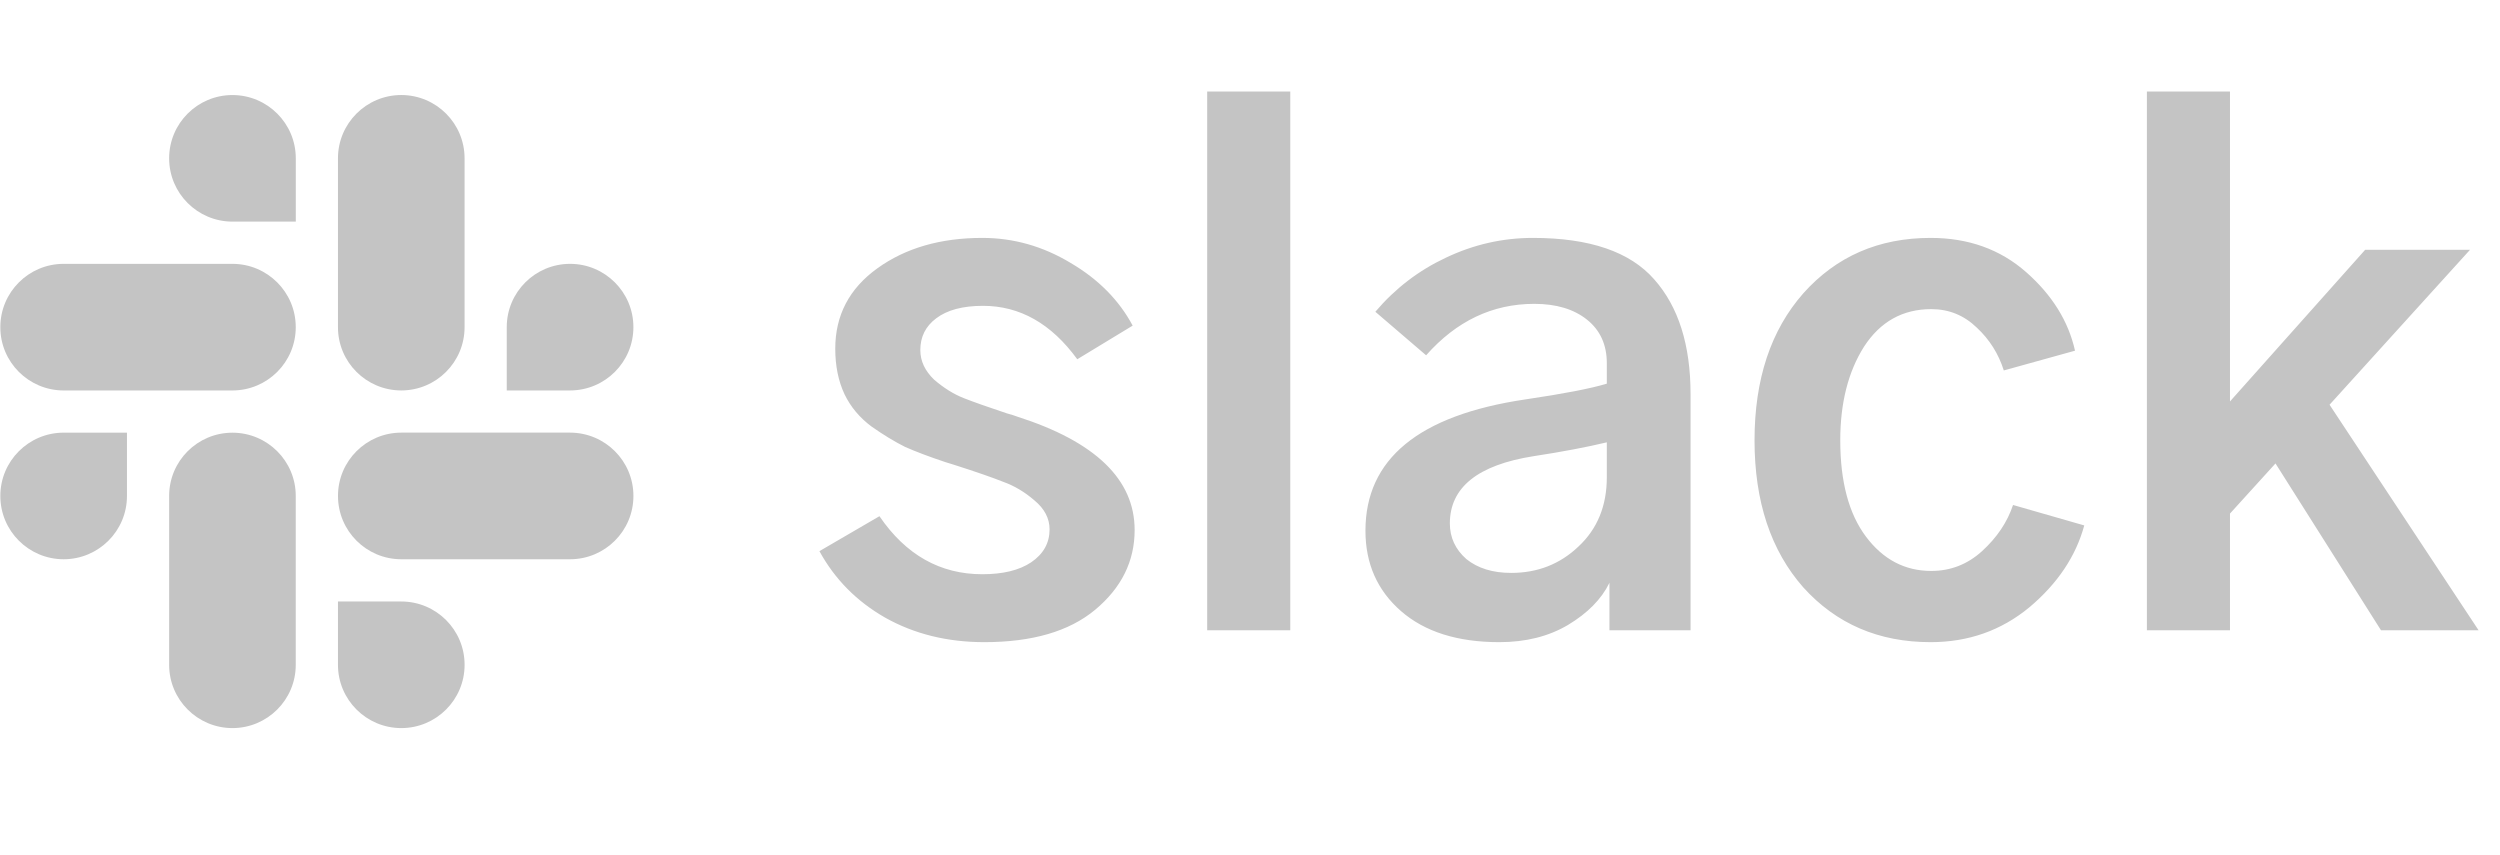
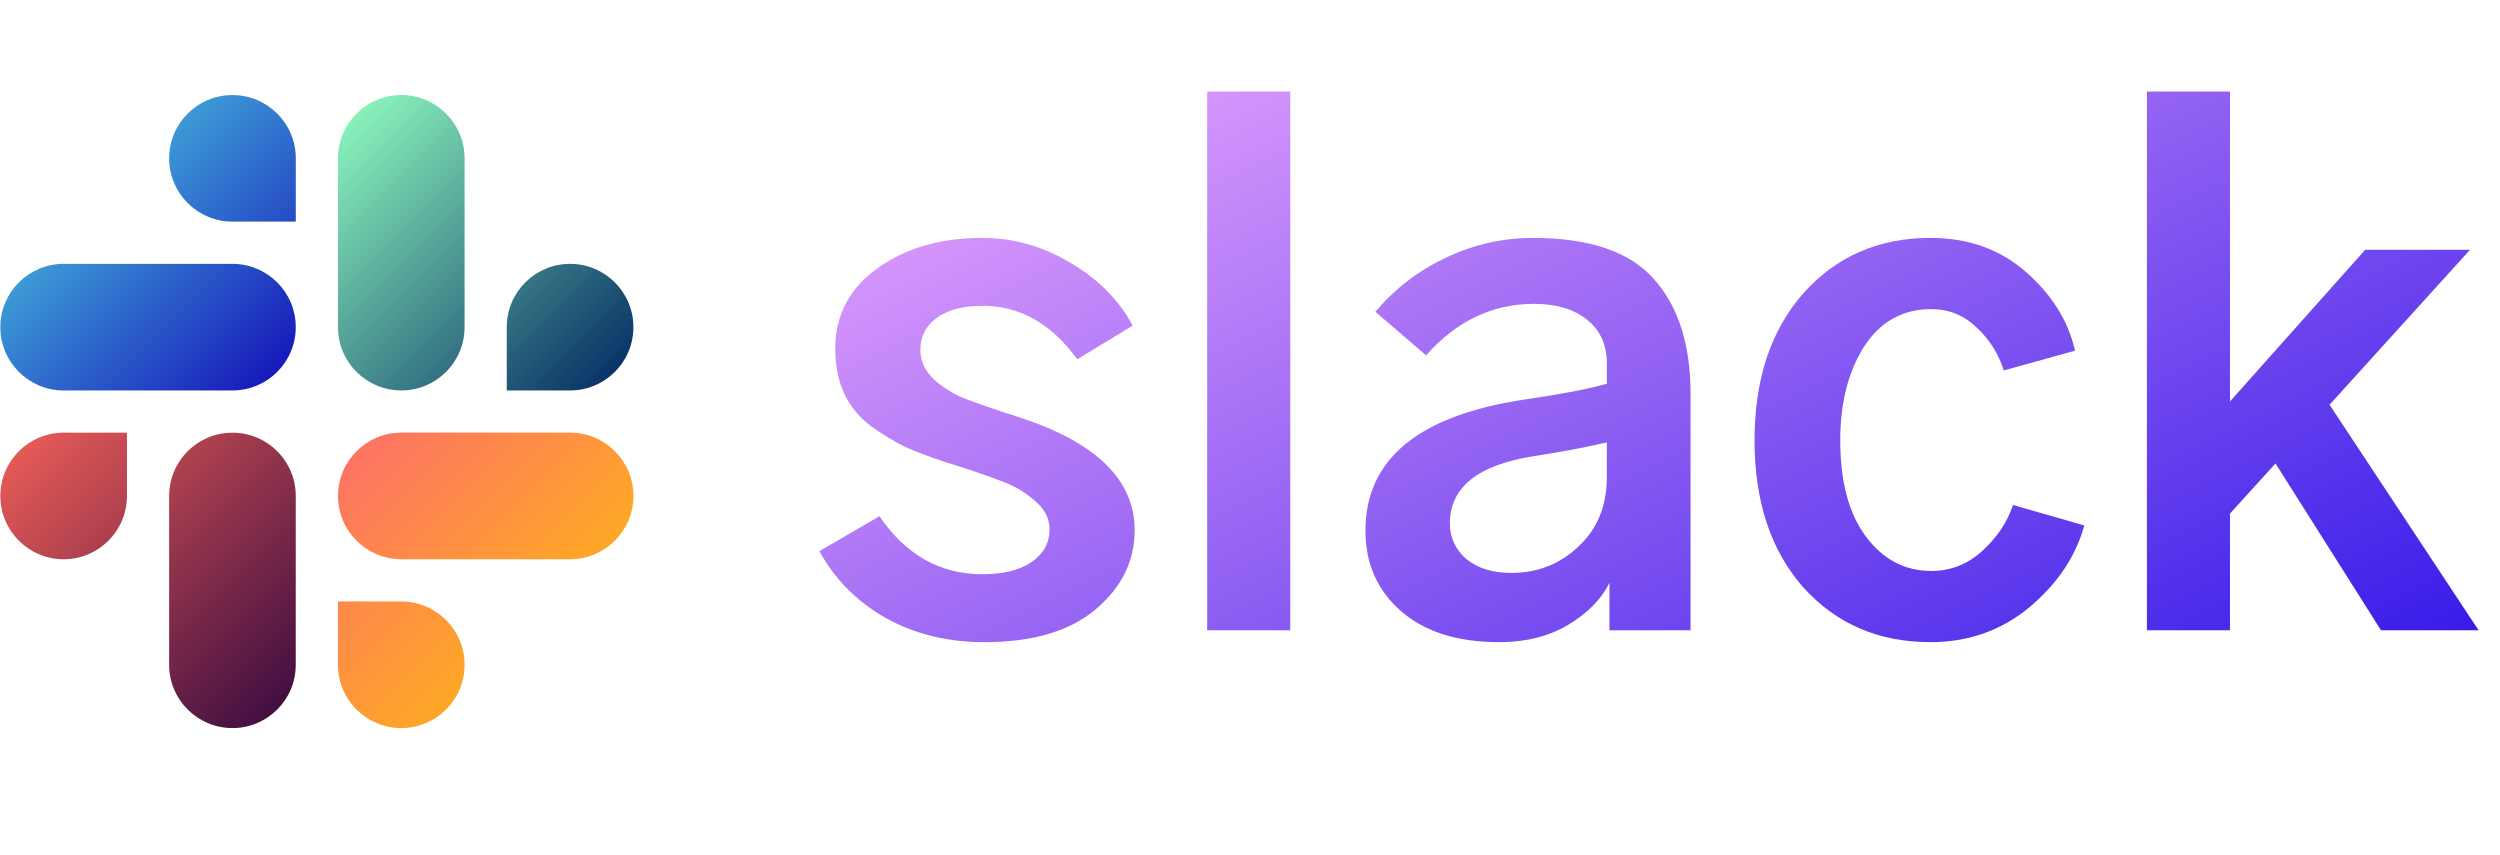
<svg xmlns="http://www.w3.org/2000/svg" width="117" height="40" viewBox="0 0 117 40" fill="none">
-   <path fill-rule="evenodd" clip-rule="evenodd" d="M10.878 4.448C9.241 4.449 7.915 5.775 7.916 7.41C7.915 9.044 9.242 10.37 10.88 10.372H13.843V7.411C13.844 5.776 12.517 4.45 10.878 4.448C10.88 4.448 10.88 4.448 10.878 4.448V4.448ZM10.878 12.348H2.979C1.341 12.349 0.014 13.676 0.016 15.31C0.013 16.945 1.34 18.271 2.978 18.274H10.878C12.516 18.272 13.843 16.946 13.841 15.311C13.843 13.676 12.516 12.349 10.878 12.348Z" fill="#C4C4C4" />
-   <path fill-rule="evenodd" clip-rule="evenodd" d="M29.643 15.31C29.644 13.676 28.317 12.349 26.68 12.348C25.042 12.349 23.715 13.676 23.716 15.31V18.273H26.68C28.317 18.272 29.644 16.946 29.643 15.31ZM21.742 15.31V7.41C21.743 5.776 20.418 4.45 18.78 4.447C17.142 4.449 15.816 5.775 15.817 7.41V15.31C15.814 16.945 17.141 18.271 18.779 18.273C20.416 18.272 21.743 16.946 21.742 15.31Z" fill="#C4C4C4" />
-   <path fill-rule="evenodd" clip-rule="evenodd" d="M18.78 34.075C20.418 34.073 21.744 32.747 21.743 31.113C21.744 29.478 20.418 28.151 18.78 28.15H15.817V31.113C15.816 32.746 17.142 34.072 18.78 34.075ZM18.78 26.173H26.681C28.318 26.172 29.645 24.845 29.644 23.211C29.646 21.576 28.32 20.25 26.682 20.247H18.781C17.143 20.248 15.817 21.575 15.818 23.209C15.817 24.845 17.142 26.172 18.78 26.173Z" fill="#C4C4C4" />
-   <path fill-rule="evenodd" clip-rule="evenodd" d="M0.016 23.211C0.014 24.845 1.341 26.172 2.979 26.173C4.617 26.172 5.943 24.845 5.942 23.211V20.248H2.979C1.341 20.25 0.014 21.576 0.016 23.211ZM7.916 23.211V31.111C7.914 32.746 9.241 34.072 10.878 34.075C12.516 34.073 13.843 32.747 13.841 31.113V23.213C13.844 21.579 12.517 20.252 10.88 20.25C9.241 20.25 7.915 21.576 7.916 23.211C7.916 23.211 7.916 23.212 7.916 23.211Z" fill="#C4C4C4" />
-   <path d="M38.349 25.794L41.158 24.158C42.392 25.968 43.997 26.874 45.972 26.874C46.939 26.874 47.7 26.689 48.256 26.318C48.832 25.927 49.12 25.413 49.12 24.775C49.12 24.261 48.883 23.808 48.41 23.417C47.958 23.026 47.474 22.738 46.96 22.553C46.445 22.347 45.674 22.08 44.645 21.751C44.46 21.689 44.326 21.648 44.244 21.627C43.503 21.38 42.876 21.144 42.361 20.917C41.868 20.671 41.343 20.352 40.787 19.961C40.232 19.549 39.81 19.045 39.522 18.448C39.234 17.831 39.09 17.121 39.09 16.319C39.09 14.755 39.748 13.5 41.065 12.554C42.382 11.607 44.018 11.134 45.972 11.134C47.433 11.134 48.812 11.525 50.108 12.307C51.404 13.068 52.371 14.046 53.009 15.239L50.416 16.813C49.202 15.146 47.731 14.313 46.003 14.313C45.057 14.313 44.326 14.508 43.812 14.899C43.318 15.27 43.071 15.764 43.071 16.381C43.071 16.895 43.287 17.358 43.719 17.77C44.172 18.16 44.635 18.448 45.108 18.634C45.581 18.819 46.25 19.055 47.114 19.343C47.34 19.405 47.505 19.457 47.608 19.498C51.27 20.671 53.101 22.44 53.101 24.806C53.101 26.267 52.484 27.512 51.25 28.54C50.036 29.549 48.307 30.053 46.065 30.053C44.337 30.053 42.793 29.672 41.435 28.911C40.098 28.149 39.069 27.11 38.349 25.794ZM56.496 29.497V4.283H60.385V29.497H56.496ZM67.853 24.497C67.853 25.156 68.111 25.711 68.625 26.164C69.16 26.596 69.859 26.812 70.724 26.812C71.958 26.812 73.007 26.401 73.871 25.578C74.756 24.755 75.199 23.674 75.199 22.337V20.701C74.252 20.928 73.11 21.144 71.773 21.349C69.16 21.761 67.853 22.81 67.853 24.497ZM63.903 24.837C63.903 21.483 66.393 19.436 71.372 18.695C73.182 18.428 74.458 18.181 75.199 17.955V16.998C75.199 16.134 74.89 15.455 74.273 14.961C73.656 14.467 72.832 14.22 71.804 14.22C69.849 14.22 68.162 15.023 66.742 16.628L64.366 14.591C65.292 13.5 66.393 12.657 67.668 12.06C68.964 11.443 70.322 11.134 71.742 11.134C74.396 11.134 76.289 11.782 77.421 13.079C78.552 14.354 79.118 16.144 79.118 18.448V29.497H75.322V27.275C74.952 28.036 74.304 28.695 73.378 29.25C72.472 29.785 71.403 30.053 70.168 30.053C68.213 30.053 66.681 29.569 65.57 28.602C64.459 27.635 63.903 26.38 63.903 24.837ZM82.112 20.609C82.112 17.749 82.873 15.455 84.395 13.727C85.939 11.998 87.924 11.134 90.352 11.134C92.121 11.134 93.613 11.669 94.827 12.739C96.041 13.809 96.802 15.033 97.111 16.412L93.778 17.337C93.531 16.556 93.109 15.887 92.512 15.331C91.915 14.755 91.206 14.467 90.383 14.467C89.045 14.467 87.996 15.054 87.235 16.226C86.494 17.399 86.124 18.86 86.124 20.609C86.124 22.543 86.525 24.045 87.327 25.115C88.13 26.184 89.148 26.72 90.383 26.72C91.288 26.72 92.08 26.411 92.759 25.794C93.459 25.156 93.942 24.436 94.21 23.633L97.543 24.59C97.152 26.03 96.298 27.306 94.981 28.417C93.664 29.507 92.121 30.053 90.352 30.053C87.924 30.053 85.939 29.199 84.395 27.491C82.873 25.763 82.112 23.469 82.112 20.609ZM100.475 29.497V4.283H104.363V18.788L110.69 11.69H115.597L109.023 18.942L115.998 29.497H111.431L106.493 21.689L104.363 24.035V29.497H100.475Z" fill="#C4C4C4" />
+   <path fill-rule="evenodd" clip-rule="evenodd" d="M10.878 4.448C9.241 4.449 7.915 5.775 7.916 7.41C7.915 9.044 9.242 10.37 10.88 10.372H13.843V7.411C13.844 5.776 12.517 4.45 10.878 4.448C10.88 4.448 10.88 4.448 10.878 4.448V4.448ZM10.878 12.348H2.979C1.341 12.349 0.014 13.676 0.016 15.31C0.013 16.945 1.34 18.271 2.978 18.274H10.878C12.516 18.272 13.843 16.946 13.841 15.311C13.843 13.676 12.516 12.349 10.878 12.348Z" fill="url(#paint0_linear)" />
+   <path fill-rule="evenodd" clip-rule="evenodd" d="M29.643 15.31C29.644 13.676 28.317 12.349 26.68 12.348C25.042 12.349 23.715 13.676 23.716 15.31V18.273H26.68C28.317 18.272 29.644 16.946 29.643 15.31ZM21.742 15.31V7.41C21.743 5.776 20.418 4.45 18.78 4.447C17.142 4.449 15.816 5.775 15.817 7.41V15.31C15.814 16.945 17.141 18.271 18.779 18.273C20.416 18.272 21.743 16.946 21.742 15.31Z" fill="url(#paint1_linear)" />
+   <path fill-rule="evenodd" clip-rule="evenodd" d="M18.78 34.075C20.418 34.073 21.744 32.747 21.743 31.113C21.744 29.478 20.418 28.151 18.78 28.15H15.817V31.113C15.816 32.746 17.142 34.072 18.78 34.075ZM18.78 26.173H26.681C28.318 26.172 29.645 24.845 29.644 23.211C29.646 21.576 28.32 20.25 26.682 20.247H18.781C17.143 20.248 15.817 21.575 15.818 23.209C15.817 24.845 17.142 26.172 18.78 26.173Z" fill="url(#paint2_linear)" />
+   <path fill-rule="evenodd" clip-rule="evenodd" d="M0.016 23.211C0.014 24.845 1.341 26.172 2.979 26.173C4.617 26.172 5.943 24.845 5.942 23.211V20.248H2.979C1.341 20.25 0.014 21.576 0.016 23.211ZM7.916 23.211V31.111C7.914 32.746 9.241 34.072 10.878 34.075C12.516 34.073 13.843 32.747 13.841 31.113V23.213C13.844 21.579 12.517 20.252 10.88 20.25C9.241 20.25 7.915 21.576 7.916 23.211C7.916 23.211 7.916 23.212 7.916 23.211Z" fill="url(#paint3_linear)" />
+   <path d="M38.349 25.794L41.158 24.158C42.392 25.968 43.997 26.874 45.972 26.874C46.939 26.874 47.7 26.689 48.256 26.318C48.832 25.927 49.12 25.413 49.12 24.775C49.12 24.261 48.883 23.808 48.41 23.417C47.958 23.026 47.474 22.738 46.96 22.553C46.445 22.347 45.674 22.08 44.645 21.751C44.46 21.689 44.326 21.648 44.244 21.627C43.503 21.38 42.876 21.144 42.361 20.917C41.868 20.671 41.343 20.352 40.787 19.961C40.232 19.549 39.81 19.045 39.522 18.448C39.234 17.831 39.09 17.121 39.09 16.319C39.09 14.755 39.748 13.5 41.065 12.554C42.382 11.607 44.018 11.134 45.972 11.134C47.433 11.134 48.812 11.525 50.108 12.307C51.404 13.068 52.371 14.046 53.009 15.239L50.416 16.813C49.202 15.146 47.731 14.313 46.003 14.313C45.057 14.313 44.326 14.508 43.812 14.899C43.318 15.27 43.071 15.764 43.071 16.381C43.071 16.895 43.287 17.358 43.719 17.77C44.172 18.16 44.635 18.448 45.108 18.634C45.581 18.819 46.25 19.055 47.114 19.343C47.34 19.405 47.505 19.457 47.608 19.498C51.27 20.671 53.101 22.44 53.101 24.806C53.101 26.267 52.484 27.512 51.25 28.54C50.036 29.549 48.307 30.053 46.065 30.053C44.337 30.053 42.793 29.672 41.435 28.911C40.098 28.149 39.069 27.11 38.349 25.794ZM56.496 29.497V4.283H60.385V29.497H56.496ZM67.853 24.497C67.853 25.156 68.111 25.711 68.625 26.164C69.16 26.596 69.859 26.812 70.724 26.812C71.958 26.812 73.007 26.401 73.871 25.578C74.756 24.755 75.199 23.674 75.199 22.337V20.701C74.252 20.928 73.11 21.144 71.773 21.349C69.16 21.761 67.853 22.81 67.853 24.497ZM63.903 24.837C63.903 21.483 66.393 19.436 71.372 18.695C73.182 18.428 74.458 18.181 75.199 17.955V16.998C75.199 16.134 74.89 15.455 74.273 14.961C73.656 14.467 72.832 14.22 71.804 14.22C69.849 14.22 68.162 15.023 66.742 16.628L64.366 14.591C65.292 13.5 66.393 12.657 67.668 12.06C68.964 11.443 70.322 11.134 71.742 11.134C74.396 11.134 76.289 11.782 77.421 13.079C78.552 14.354 79.118 16.144 79.118 18.448V29.497H75.322V27.275C74.952 28.036 74.304 28.695 73.378 29.25C72.472 29.785 71.403 30.053 70.168 30.053C68.213 30.053 66.681 29.569 65.57 28.602C64.459 27.635 63.903 26.38 63.903 24.837ZM82.112 20.609C82.112 17.749 82.873 15.455 84.395 13.727C85.939 11.998 87.924 11.134 90.352 11.134C92.121 11.134 93.613 11.669 94.827 12.739C96.041 13.809 96.802 15.033 97.111 16.412L93.778 17.337C93.531 16.556 93.109 15.887 92.512 15.331C91.915 14.755 91.206 14.467 90.383 14.467C89.045 14.467 87.996 15.054 87.235 16.226C86.494 17.399 86.124 18.86 86.124 20.609C86.124 22.543 86.525 24.045 87.327 25.115C88.13 26.184 89.148 26.72 90.383 26.72C91.288 26.72 92.08 26.411 92.759 25.794C93.459 25.156 93.942 24.436 94.21 23.633L97.543 24.59C97.152 26.03 96.298 27.306 94.981 28.417C93.664 29.507 92.121 30.053 90.352 30.053C87.924 30.053 85.939 29.199 84.395 27.491C82.873 25.763 82.112 23.469 82.112 20.609ZM100.475 29.497V4.283H104.363V18.788L110.69 11.69H115.597L109.023 18.942L115.998 29.497H111.431L106.493 21.689L104.363 24.035V29.497H100.475Z" fill="url(#paint4_linear)" />
+   <defs>
+     <linearGradient id="paint0_linear" x1="0.016" y1="4.448" x2="13.842" y2="18.275" gradientUnits="userSpaceOnUse">
+       <stop stop-color="#52E5E7" />
+       <stop offset="1" stop-color="#130CB7" />
+     </linearGradient>
+     <linearGradient id="paint1_linear" x1="15.817" y1="4.447" x2="29.643" y2="18.273" gradientUnits="userSpaceOnUse">
+       <stop stop-color="#92FFC0" />
+       <stop offset="1" stop-color="#002661" />
+     </linearGradient>
+     <linearGradient id="paint2_linear" x1="15.817" y1="20.247" x2="29.644" y2="34.074" gradientUnits="userSpaceOnUse">
+       <stop stop-color="#FD6E6A" />
+       <stop offset="1" stop-color="#FFC600" />
+     </linearGradient>
+     <linearGradient id="paint3_linear" x1="0.016" y1="20.248" x2="13.842" y2="34.074" gradientUnits="userSpaceOnUse">
+       <stop stop-color="#F05F57" />
+       <stop offset="1" stop-color="#360940" />
+     </linearGradient>
+     <linearGradient id="paint4_linear" x1="37.547" y1="0.497" x2="69.15" y2="63.703" gradientUnits="userSpaceOnUse">
+       <stop stop-color="#FAB2FF" />
+       <stop offset="1" stop-color="#1904E5" />
+     </linearGradient>
+   </defs>
</svg>
